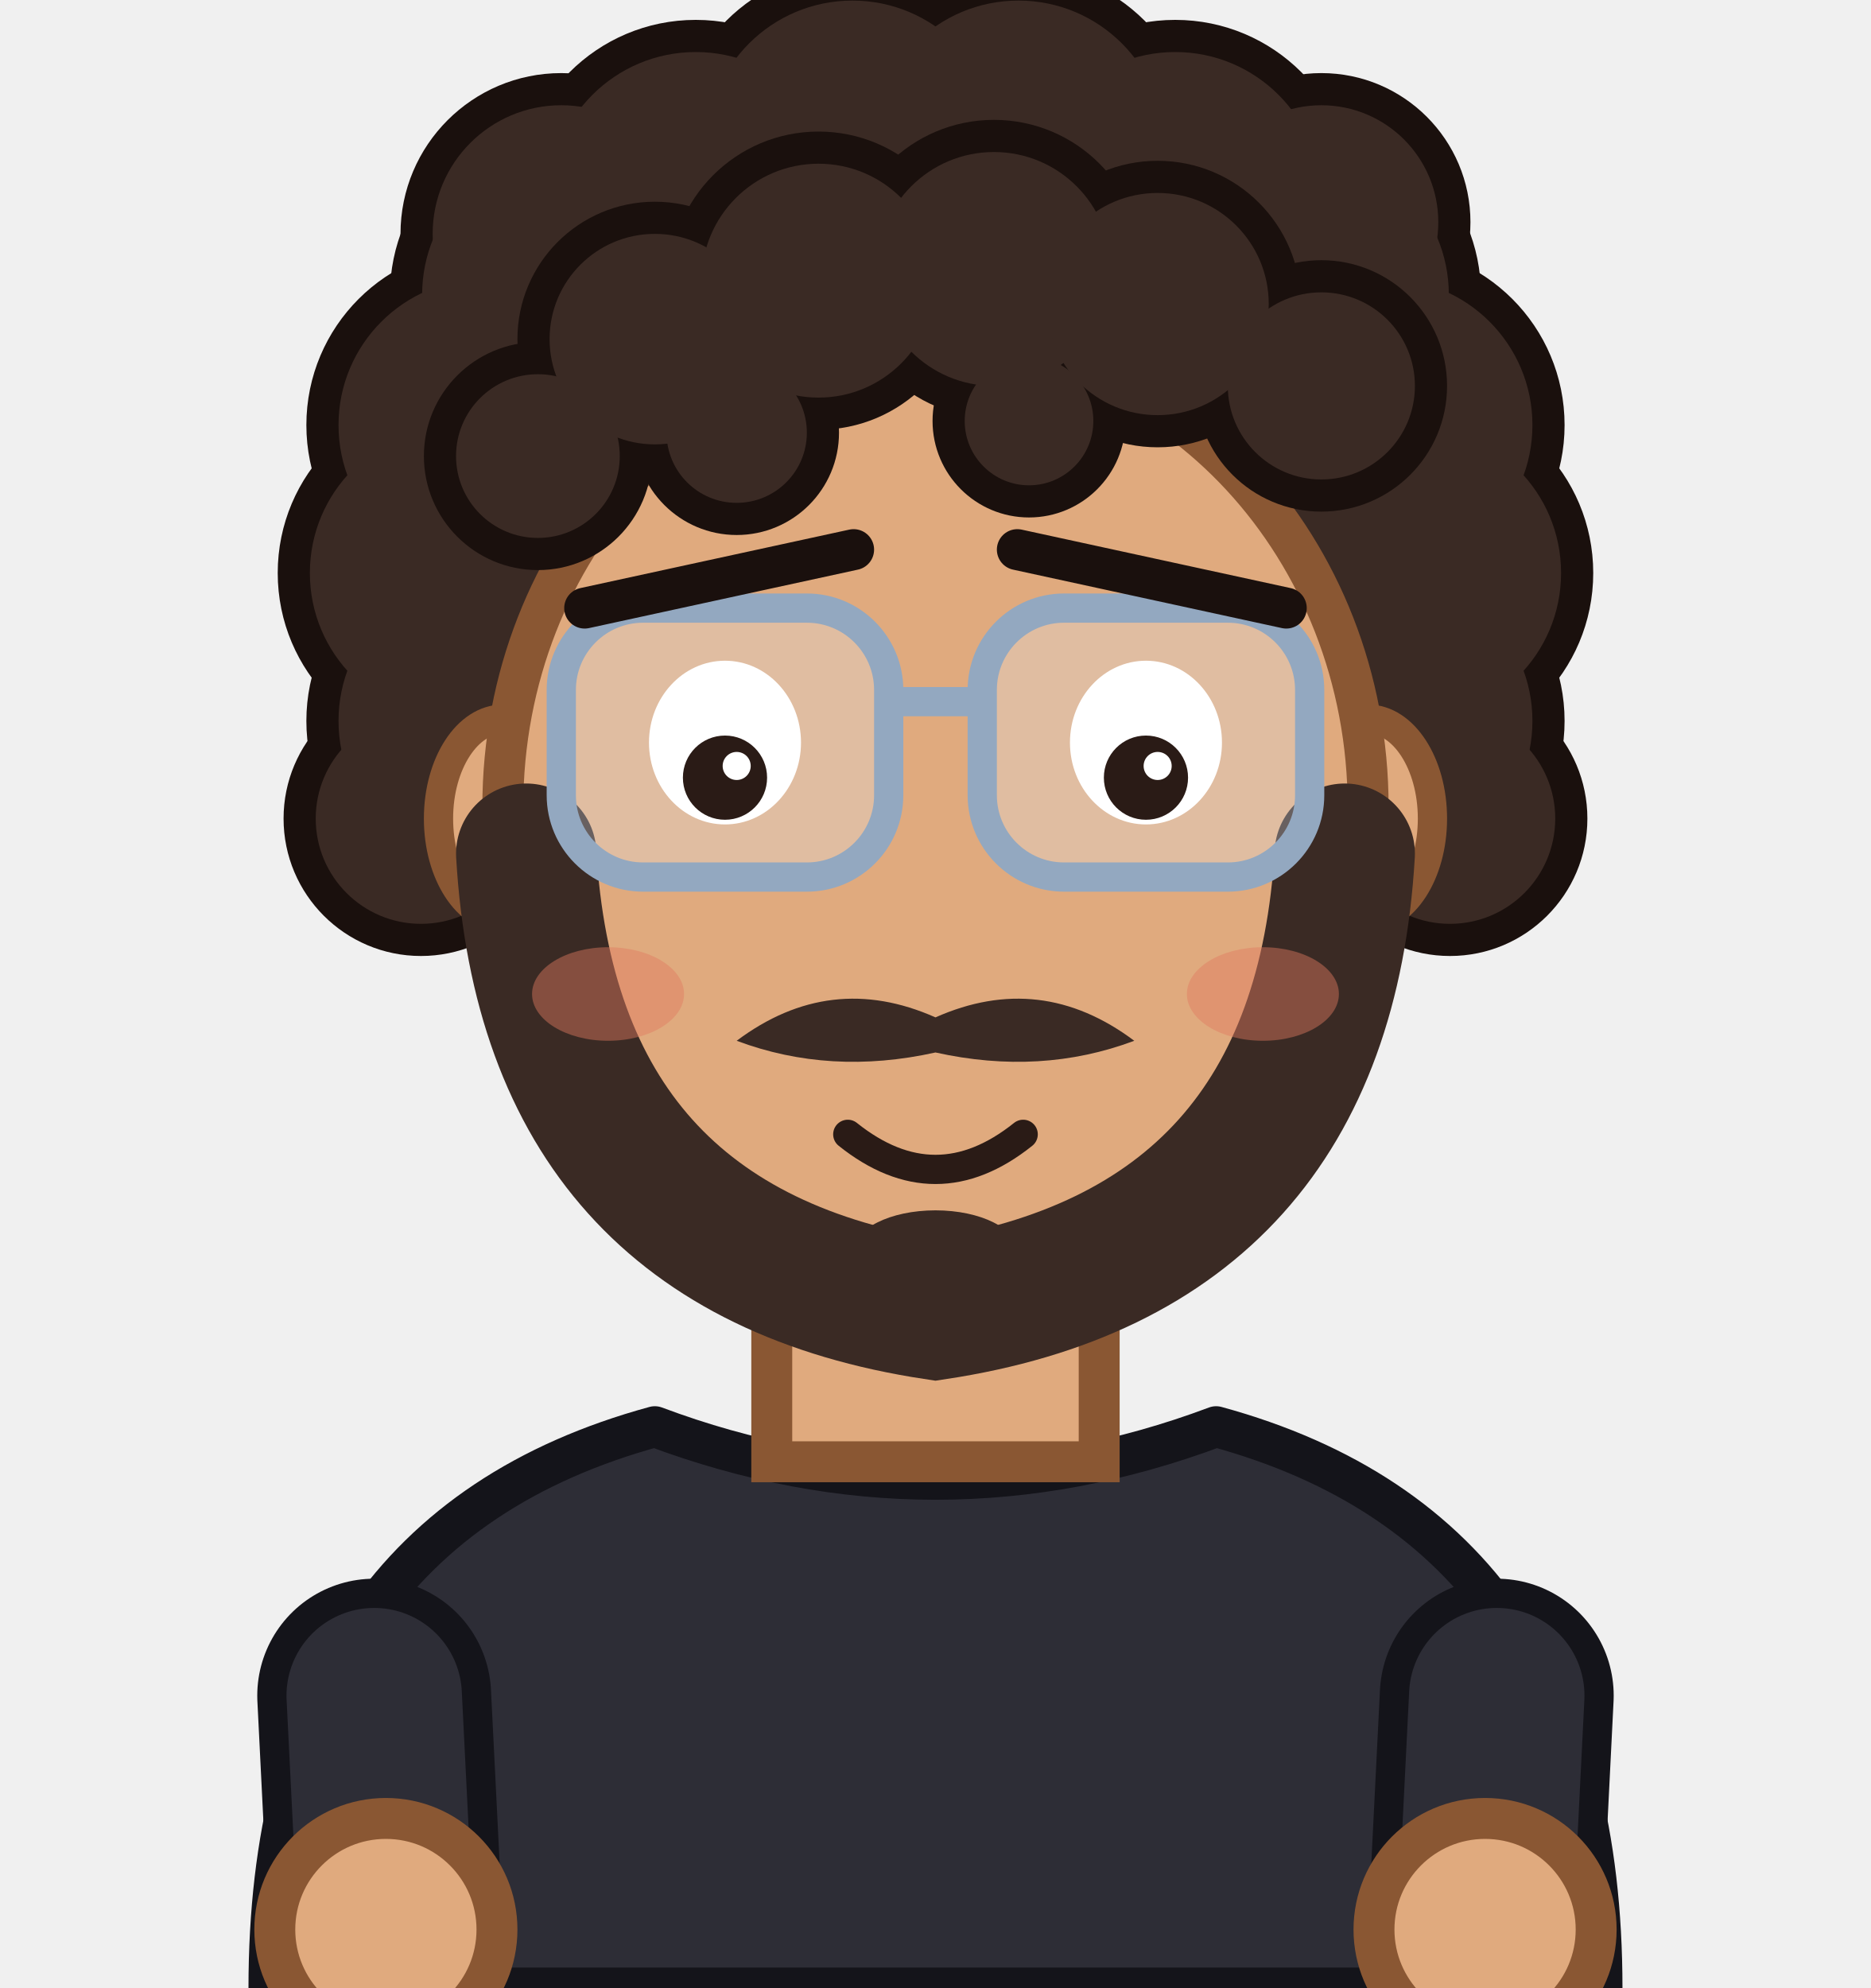
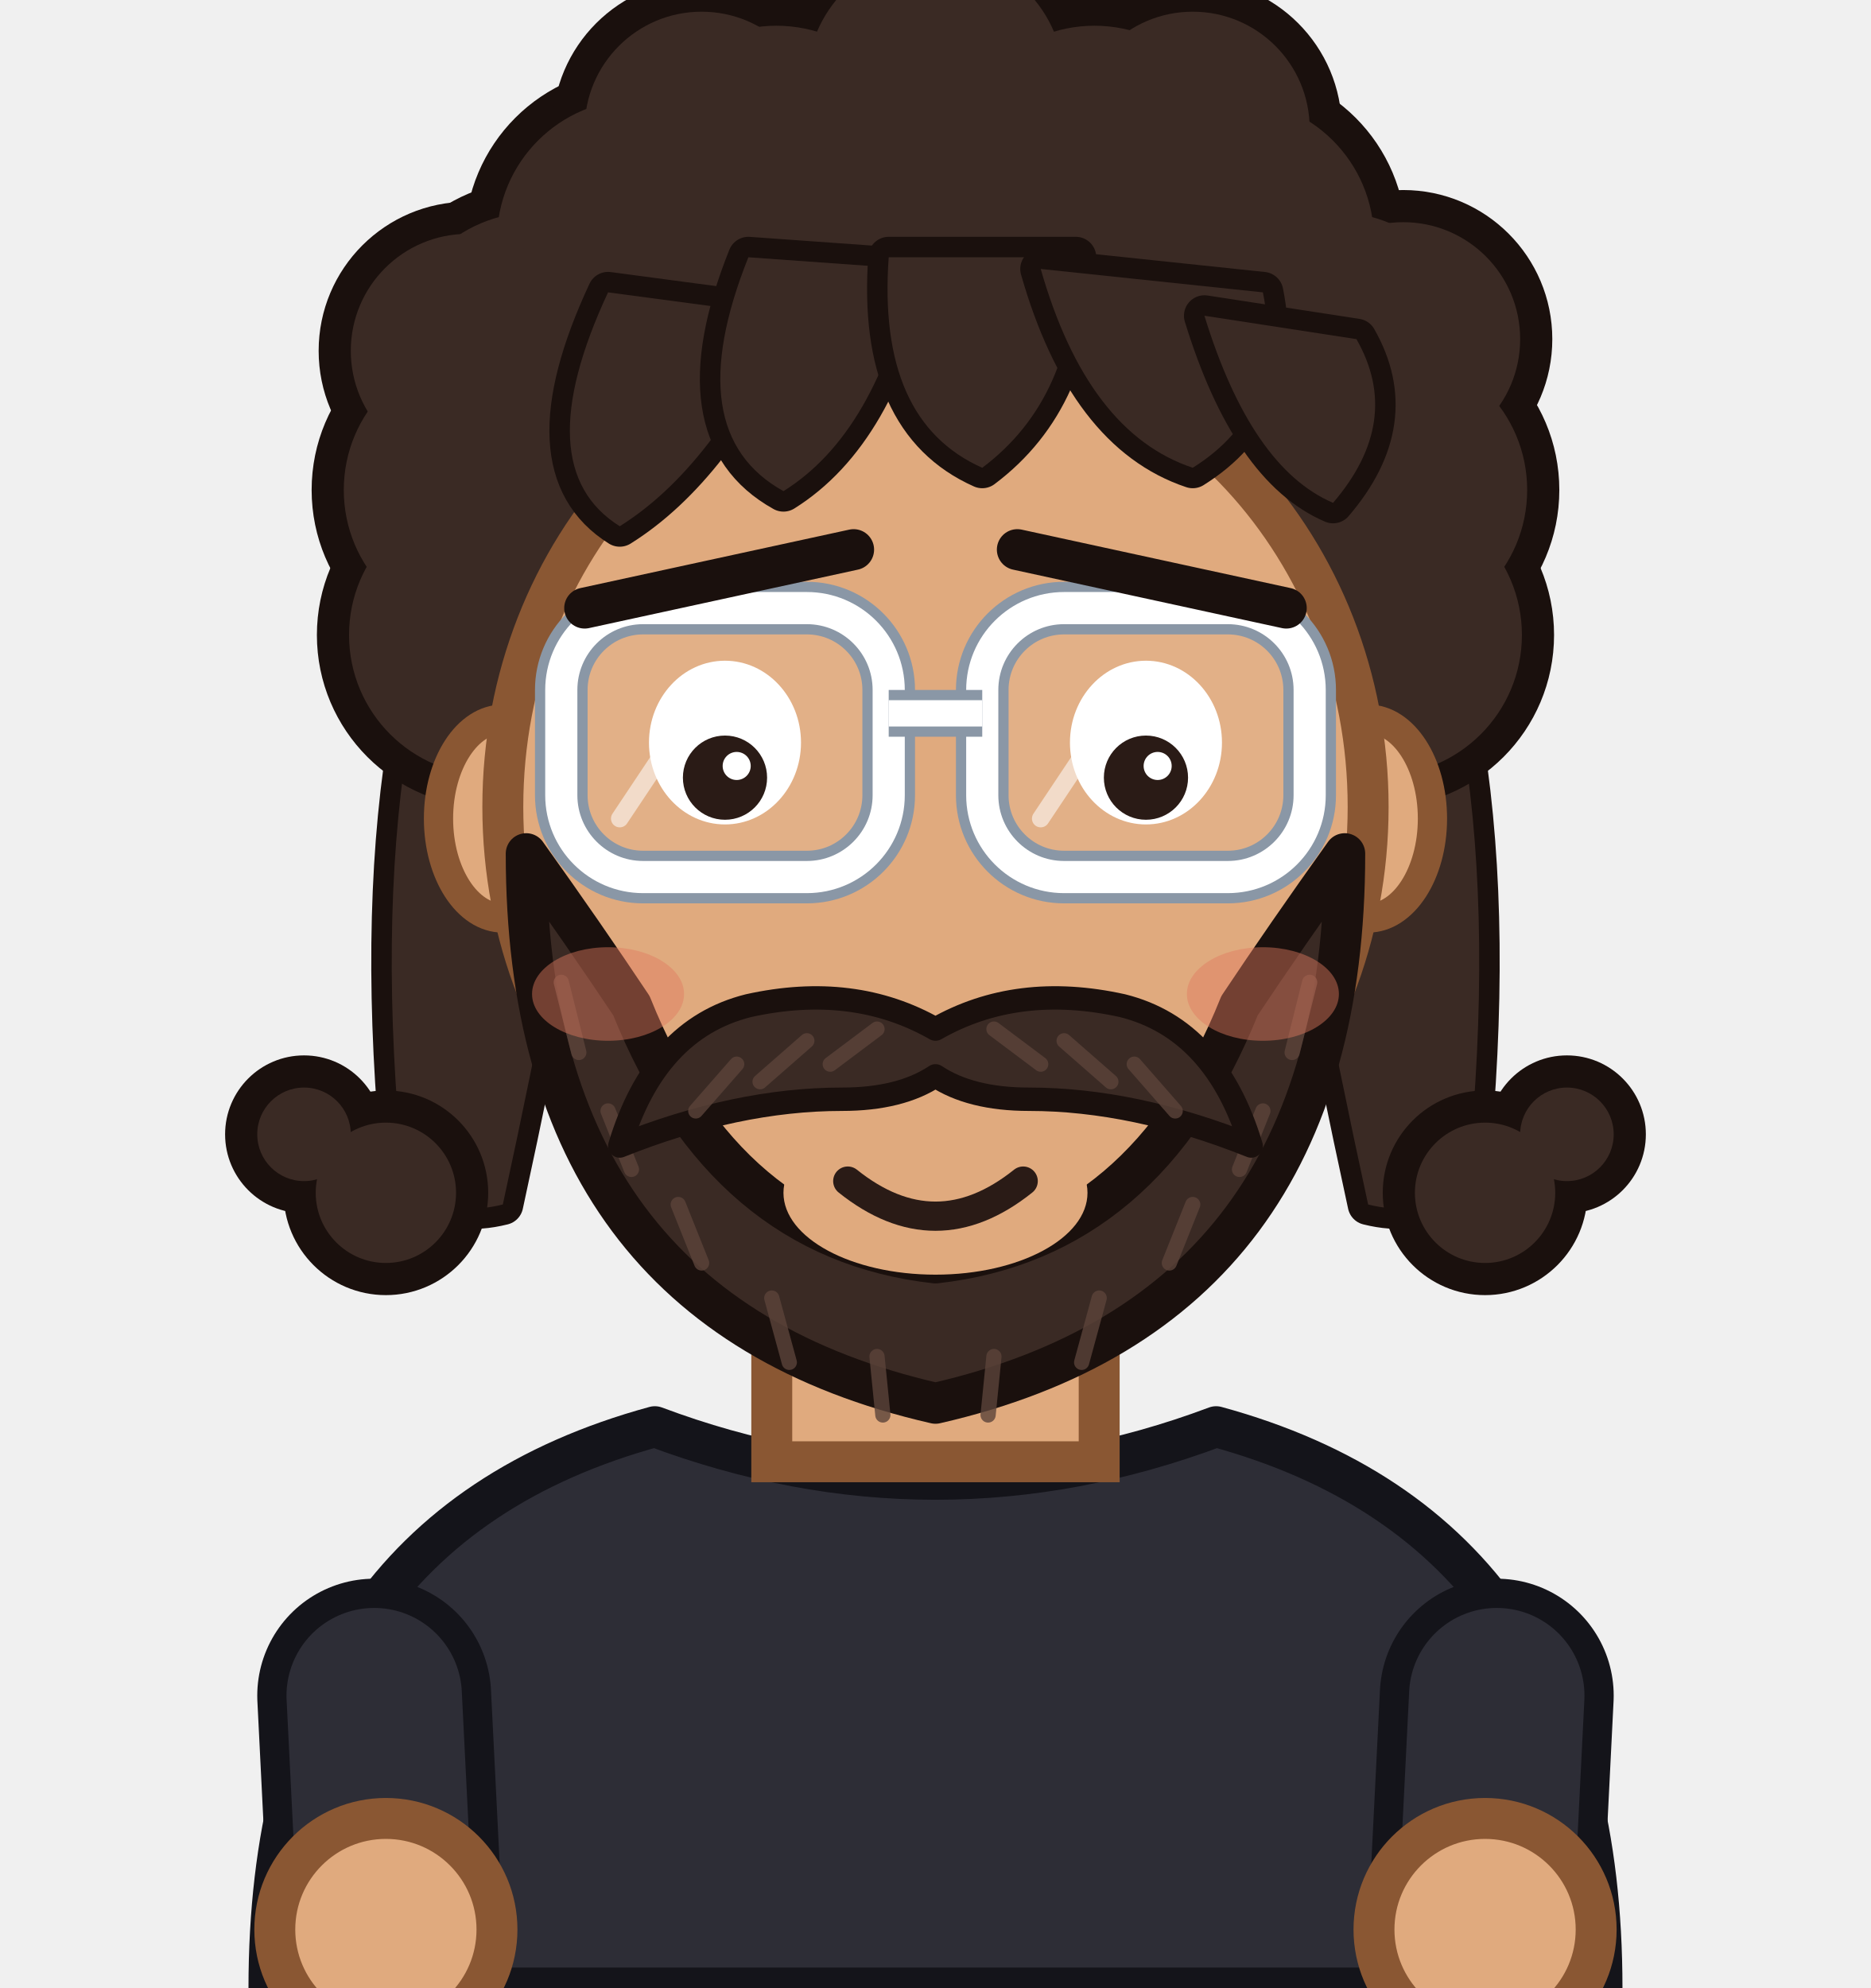
<svg xmlns="http://www.w3.org/2000/svg" viewBox="0 0 320 340" width="320" height="340">
  <g transform="rotate(0 160 250)">
-     <circle cx="82.9" cy="123.3" r="27" fill="#3A2A24" stroke="#1A100D" stroke-width="7" />
-     <circle cx="78.0" cy="98.0" r="27" fill="#3A2A24" stroke="#1A100D" stroke-width="7" />
-     <circle cx="82.9" cy="72.7" r="27" fill="#3A2A24" stroke="#1A100D" stroke-width="7" />
-     <circle cx="97.2" cy="50.4" r="27" fill="#3A2A24" stroke="#1A100D" stroke-width="7" />
-     <circle cx="119.0" cy="33.9" r="27" fill="#3A2A24" stroke="#1A100D" stroke-width="7" />
-     <circle cx="145.8" cy="25.1" r="27" fill="#3A2A24" stroke="#1A100D" stroke-width="7" />
-     <circle cx="174.2" cy="25.1" r="27" fill="#3A2A24" stroke="#1A100D" stroke-width="7" />
-     <circle cx="201.0" cy="33.9" r="27" fill="#3A2A24" stroke="#1A100D" stroke-width="7" />
-     <circle cx="222.8" cy="50.4" r="27" fill="#3A2A24" stroke="#1A100D" stroke-width="7" />
-     <circle cx="237.1" cy="72.7" r="27" fill="#3A2A24" stroke="#1A100D" stroke-width="7" />
-     <circle cx="242.0" cy="98.0" r="27" fill="#3A2A24" stroke="#1A100D" stroke-width="7" />
-     <circle cx="237.1" cy="123.3" r="27" fill="#3A2A24" stroke="#1A100D" stroke-width="7" />
-     <circle cx="72.0" cy="140.0" r="20" fill="#3A2A24" stroke="#1A100D" stroke-width="7" />
-     <circle cx="248.0" cy="140.0" r="20" fill="#3A2A24" stroke="#1A100D" stroke-width="7" />
-     <circle cx="96.0" cy="40.0" r="24" fill="#3A2A24" stroke="#1A100D" stroke-width="7" />
-     <circle cx="226.0" cy="38.0" r="22" fill="#3A2A24" stroke="#1A100D" stroke-width="7" />
-     <circle cx="82.9" cy="123.3" r="25" fill="#3A2A24" />
-     <circle cx="78.0" cy="98.0" r="25" fill="#3A2A24" />
-     <circle cx="82.9" cy="72.7" r="25" fill="#3A2A24" />
-     <circle cx="97.2" cy="50.4" r="25" fill="#3A2A24" />
-     <circle cx="119.0" cy="33.9" r="25" fill="#3A2A24" />
-     <circle cx="145.8" cy="25.1" r="25" fill="#3A2A24" />
-     <circle cx="174.2" cy="25.1" r="25" fill="#3A2A24" />
-     <circle cx="201.0" cy="33.9" r="25" fill="#3A2A24" />
-     <circle cx="222.8" cy="50.4" r="25" fill="#3A2A24" />
-     <circle cx="237.1" cy="72.7" r="25" fill="#3A2A24" />
-     <circle cx="242.0" cy="98.0" r="25" fill="#3A2A24" />
-     <circle cx="237.1" cy="123.3" r="25" fill="#3A2A24" />
-     <circle cx="72.0" cy="140.0" r="18" fill="#3A2A24" />
-     <circle cx="248.0" cy="140.0" r="18" fill="#3A2A24" />
-     <circle cx="96.0" cy="40.0" r="22" fill="#3A2A24" />
-     <circle cx="226.0" cy="38.0" r="20" fill="#3A2A24" />
+     <path d="M92 70 Q62 110 68 190 Q70 210 86 206 Q96 160 104 112 Z" fill="#3A2A24" stroke="#1A100D" stroke-width="7" stroke-linejoin="round" />
+     <path d="M92 70 Q62 110 68 190 Q70 210 86 206 Q96 160 104 112 Z" fill="#3A2A24" />
+     <path d="M228 70 Q258 110 252 190 Q250 210 234 206 Q224 160 216 112 Z" fill="#3A2A24" stroke="#1A100D" stroke-width="7" stroke-linejoin="round" />
+     <path d="M228 70 Q258 110 252 190 Q250 210 234 206 Q224 160 216 112 Z" fill="#3A2A24" />
+     <circle cx="66.0" cy="204.0" r="14" fill="#3A2A24" stroke="#1A100D" stroke-width="7" />
+     <circle cx="52.0" cy="194.0" r="10" fill="#3A2A24" stroke="#1A100D" stroke-width="7" />
+     <circle cx="254.0" cy="204.0" r="14" fill="#3A2A24" stroke="#1A100D" stroke-width="7" />
+     <circle cx="268.0" cy="194.0" r="10" fill="#3A2A24" stroke="#1A100D" stroke-width="7" />
+     <circle cx="66.0" cy="204.0" r="12" fill="#3A2A24" />
+     <circle cx="52.0" cy="194.0" r="8" fill="#3A2A24" />
+     <circle cx="254.0" cy="204.0" r="12" fill="#3A2A24" />
+     <circle cx="268.0" cy="194.0" r="8" fill="#3A2A24" />
+     <circle cx="83.7" cy="108.6" r="26" fill="#3A2A24" stroke="#1A100D" stroke-width="7" />
+     <circle cx="82.8" cy="83.8" r="26" fill="#3A2A24" stroke="#1A100D" stroke-width="7" />
+     <circle cx="91.6" cy="60.3" r="26" fill="#3A2A24" stroke="#1A100D" stroke-width="7" />
+     <circle cx="109.0" cy="41.0" r="26" fill="#3A2A24" stroke="#1A100D" stroke-width="7" />
+     <circle cx="132.8" cy="28.4" r="26" fill="#3A2A24" stroke="#1A100D" stroke-width="7" />
+     <circle cx="160.0" cy="24.0" r="26" fill="#3A2A24" stroke="#1A100D" stroke-width="7" />
+     <circle cx="187.2" cy="28.4" r="26" fill="#3A2A24" stroke="#1A100D" stroke-width="7" />
+     <circle cx="211.0" cy="41.0" r="26" fill="#3A2A24" stroke="#1A100D" stroke-width="7" />
+     <circle cx="228.4" cy="60.3" r="26" fill="#3A2A24" stroke="#1A100D" stroke-width="7" />
+     <circle cx="237.2" cy="83.8" r="26" fill="#3A2A24" stroke="#1A100D" stroke-width="7" />
+     <circle cx="236.3" cy="108.6" r="26" fill="#3A2A24" stroke="#1A100D" stroke-width="7" />
+     <circle cx="80.0" cy="60.0" r="22" fill="#3A2A24" stroke="#1A100D" stroke-width="7" />
+     <circle cx="240.0" cy="58.0" r="22" fill="#3A2A24" stroke="#1A100D" stroke-width="7" />
+     <circle cx="120.0" cy="22.0" r="22" fill="#3A2A24" stroke="#1A100D" stroke-width="7" />
+     <circle cx="160.0" cy="14.0" r="24" fill="#3A2A24" stroke="#1A100D" stroke-width="7" />
+     <circle cx="204.0" cy="22.0" r="22" fill="#3A2A24" stroke="#1A100D" stroke-width="7" />
+     <circle cx="83.7" cy="108.6" r="24" fill="#3A2A24" />
+     <circle cx="82.8" cy="83.8" r="24" fill="#3A2A24" />
+     <circle cx="91.6" cy="60.3" r="24" fill="#3A2A24" />
+     <circle cx="109.0" cy="41.0" r="24" fill="#3A2A24" />
+     <circle cx="132.8" cy="28.4" r="24" fill="#3A2A24" />
+     <circle cx="160.0" cy="24.0" r="24" fill="#3A2A24" />
+     <circle cx="187.2" cy="28.4" r="24" fill="#3A2A24" />
+     <circle cx="211.0" cy="41.0" r="24" fill="#3A2A24" />
+     <circle cx="228.4" cy="60.3" r="24" fill="#3A2A24" />
+     <circle cx="237.2" cy="83.8" r="24" fill="#3A2A24" />
+     <circle cx="236.3" cy="108.6" r="24" fill="#3A2A24" />
+     <circle cx="80.0" cy="60.0" r="20" fill="#3A2A24" />
+     <circle cx="240.0" cy="58.0" r="20" fill="#3A2A24" />
+     <circle cx="120.0" cy="22.0" r="20" fill="#3A2A24" />
+     <circle cx="160.0" cy="14.0" r="22" fill="#3A2A24" />
+     <circle cx="204.0" cy="22.0" r="20" fill="#3A2A24" />
    <path d="M46 340 Q46 262 112 244 Q160 262 208 244 Q274 262 274 340 Z" fill="#2D2D36" stroke="#14141A" stroke-width="7" stroke-linejoin="round" />
    <rect x="132" y="210" width="56" height="40" fill="#E0AA7E" stroke="#8A5733" stroke-width="7" />
    <ellipse cx="86" cy="140" rx="11" ry="17" fill="#E0AA7E" stroke="#8A5733" stroke-width="5" />
    <ellipse cx="234" cy="140" rx="11" ry="17" fill="#E0AA7E" stroke="#8A5733" stroke-width="5" />
    <ellipse cx="160" cy="138" rx="74" ry="80" fill="#E0AA7E" stroke="#8A5733" stroke-width="7" />
-     <path d="M90 146 Q94 214 160 224 Q226 214 230 146" fill="none" stroke="#3A2A24" stroke-width="24" stroke-linecap="round" />
-     <path d="M126 178 Q142 166 160 174 Q178 166 194 178 Q178 184 160 180 Q142 184 126 178 Z" fill="#3A2A24" />
-     <ellipse cx="160" cy="214" rx="14" ry="7" fill="#3A2A24" />
+     <path d="M90 146 Q90 224 160 240 Q230 224 230 146 Q220 160 212 172 Q196 212 160 216 Q124 212 108 172 Q100 160 90 146 Z" fill="#3A2A24" stroke="#1A100D" stroke-width="7" stroke-linejoin="round" />
+     <path d="M104 190 l4 10" stroke="#5B433A" stroke-width="2.6" stroke-linecap="round" opacity=".8" />
+     <path d="M116 206 l4 10" stroke="#5B433A" stroke-width="2.6" stroke-linecap="round" opacity=".8" />
+     <path d="M132 222 l3 11" stroke="#5B433A" stroke-width="2.6" stroke-linecap="round" opacity=".8" />
+     <path d="M150 232 l1 10" stroke="#5B433A" stroke-width="2.6" stroke-linecap="round" opacity=".8" />
+     <path d="M170 232 l-1 10" stroke="#5B433A" stroke-width="2.6" stroke-linecap="round" opacity=".8" />
+     <path d="M188 222 l-3 11" stroke="#5B433A" stroke-width="2.6" stroke-linecap="round" opacity=".8" />
+     <path d="M204 206 l-4 10" stroke="#5B433A" stroke-width="2.6" stroke-linecap="round" opacity=".8" />
+     <path d="M216 190 l-4 10" stroke="#5B433A" stroke-width="2.6" stroke-linecap="round" opacity=".8" />
+     <path d="M96 168 l3 12" stroke="#5B433A" stroke-width="2.6" stroke-linecap="round" opacity=".8" />
+     <path d="M224 168 l-3 12" stroke="#5B433A" stroke-width="2.6" stroke-linecap="round" opacity=".8" />
+     <path d="M160 176 Q146 168 128 172 Q112 176 106 196 Q126 188 144 188 Q154 188 160 184 Q166 188 176 188 Q194 188 214 196 Q208 176 192 172 Q174 168 160 176 Z" fill="#3A2A24" stroke="#1A100D" stroke-width="4" stroke-linejoin="round" />
+     <path d="M150 176 l-8 6" stroke="#5B433A" stroke-width="2.6" stroke-linecap="round" opacity=".8" />
+     <path d="M138 178 l-8 7" stroke="#5B433A" stroke-width="2.6" stroke-linecap="round" opacity=".8" />
+     <path d="M126 182 l-7 8" stroke="#5B433A" stroke-width="2.6" stroke-linecap="round" opacity=".8" />
+     <path d="M170 176 l8 6" stroke="#5B433A" stroke-width="2.6" stroke-linecap="round" opacity=".8" />
+     <path d="M182 178 l8 7" stroke="#5B433A" stroke-width="2.6" stroke-linecap="round" opacity=".8" />
+     <path d="M194 182 l7 8" stroke="#5B433A" stroke-width="2.6" stroke-linecap="round" opacity=".8" />
+     <ellipse cx="160" cy="204" rx="26" ry="14" fill="#E0AA7E" />
    <ellipse cx="104" cy="170" rx="13" ry="8" fill="#E0795F" opacity=".45" />
    <ellipse cx="216" cy="170" rx="13" ry="8" fill="#E0795F" opacity=".45" />
-     <rect x="96" y="104" width="56" height="46" rx="14" fill="#DDEBFA" fill-opacity=".28" stroke="#93A8C0" stroke-width="5" />
-     <rect x="168" y="104" width="56" height="46" rx="14" fill="#DDEBFA" fill-opacity=".28" stroke="#93A8C0" stroke-width="5" />
-     <path d="M152 120 H168" stroke="#93A8C0" stroke-width="5" />
+     <rect x="96" y="104" width="56" height="46" rx="14" fill="#FFFFFF" fill-opacity=".07" stroke="#8A97A6" stroke-width="9" />
+     <rect x="96" y="104" width="56" height="46" rx="14" fill="none" stroke="#FFFFFF" stroke-width="5.5" />
+     <path d="M106 140 L122 116" stroke="#fff" stroke-width="3" stroke-linecap="round" opacity=".55" />
+     <rect x="168" y="104" width="56" height="46" rx="14" fill="#FFFFFF" fill-opacity=".07" stroke="#8A97A6" stroke-width="9" />
+     <rect x="168" y="104" width="56" height="46" rx="14" fill="none" stroke="#FFFFFF" stroke-width="5.5" />
+     <path d="M178 140 L194 116" stroke="#fff" stroke-width="3" stroke-linecap="round" opacity=".55" />
+     <path d="M152 122 H168" stroke="#8A97A6" stroke-width="8" />
+     <path d="M152 122 H168" stroke="#fff" stroke-width="4.5" />
    <ellipse cx="124" cy="127" rx="13" ry="14" fill="#fff" />
    <circle cx="124" cy="133" r="7.2" fill="#2A1B16" />
    <circle cx="126" cy="131" r="2.4" fill="#fff" />
    <ellipse cx="196" cy="127" rx="13" ry="14" fill="#fff" />
    <circle cx="196" cy="133" r="7.2" fill="#2A1B16" />
    <circle cx="198" cy="131" r="2.4" fill="#fff" />
    <path d="M100 104 L146 94" stroke="#1A100D" stroke-width="7" stroke-linecap="round" />
    <path d="M220 104 L174 94" stroke="#1A100D" stroke-width="7" stroke-linecap="round" />
-     <path d="M145 194 Q160 206 175 194" fill="none" stroke="#2A1B16" stroke-width="5" stroke-linecap="round" />
-     <circle cx="112.0" cy="58.0" r="20" fill="#3A2A24" stroke="#1A100D" stroke-width="7" />
-     <circle cx="140.0" cy="48.0" r="22" fill="#3A2A24" stroke="#1A100D" stroke-width="7" />
-     <circle cx="170.0" cy="46.0" r="22" fill="#3A2A24" stroke="#1A100D" stroke-width="7" />
-     <circle cx="198.0" cy="52.0" r="21" fill="#3A2A24" stroke="#1A100D" stroke-width="7" />
-     <circle cx="226.0" cy="66.0" r="18" fill="#3A2A24" stroke="#1A100D" stroke-width="7" />
-     <circle cx="92.0" cy="78.0" r="16" fill="#3A2A24" stroke="#1A100D" stroke-width="7" />
-     <circle cx="126.0" cy="74.0" r="14" fill="#3A2A24" stroke="#1A100D" stroke-width="7" />
-     <circle cx="176.0" cy="72.0" r="13" fill="#3A2A24" stroke="#1A100D" stroke-width="7" />
-     <circle cx="112.0" cy="58.0" r="18" fill="#3A2A24" />
-     <circle cx="140.0" cy="48.0" r="20" fill="#3A2A24" />
-     <circle cx="170.0" cy="46.0" r="20" fill="#3A2A24" />
-     <circle cx="198.0" cy="52.0" r="19" fill="#3A2A24" />
-     <circle cx="226.0" cy="66.0" r="16" fill="#3A2A24" />
-     <circle cx="92.0" cy="78.0" r="14" fill="#3A2A24" />
-     <circle cx="126.0" cy="74.0" r="12" fill="#3A2A24" />
-     <circle cx="176.0" cy="72.0" r="11" fill="#3A2A24" />
+     <path d="M145 202 Q160 214 175 202" fill="none" stroke="#2A1B16" stroke-width="5" stroke-linecap="round" />
+     <path d="M104 50 Q90 80 106 90 Q122 80 134 54 Z" fill="#3A2A24" stroke="#1A100D" stroke-width="7" stroke-linejoin="round" />
+     <path d="M104 50 Q90 80 106 90 Q122 80 134 54 Z" fill="#3A2A24" />
+     <path d="M128 44 Q116 74 134 84 Q150 74 156 46 Z" fill="#3A2A24" stroke="#1A100D" stroke-width="7" stroke-linejoin="round" />
+     <path d="M128 44 Q116 74 134 84 Q150 74 156 46 Z" fill="#3A2A24" />
+     <path d="M152 44 Q150 72 168 80 Q184 68 184 44 Z" fill="#3A2A24" stroke="#1A100D" stroke-width="7" stroke-linejoin="round" />
+     <path d="M152 44 Q150 72 168 80 Q184 68 184 44 Z" fill="#3A2A24" />
+     <path d="M178 46 Q186 74 204 80 Q220 70 216 50 Z" fill="#3A2A24" stroke="#1A100D" stroke-width="7" stroke-linejoin="round" />
+     <path d="M178 46 Q186 74 204 80 Q220 70 216 50 Z" fill="#3A2A24" />
+     <path d="M206 54 Q214 80 228 86 Q240 72 232 58 Z" fill="#3A2A24" stroke="#1A100D" stroke-width="7" stroke-linejoin="round" />
+     <path d="M206 54 Q214 80 228 86 Q240 72 232 58 Z" fill="#3A2A24" />
    <path d="M64 290 L66 330" stroke="#14141A" stroke-width="40" stroke-linecap="round" />
    <path d="M64 290 L66 330" stroke="#2D2D36" stroke-width="30" stroke-linecap="round" />
    <circle cx="66" cy="330" r="19" fill="#E0AA7E" stroke="#8A5733" stroke-width="7" />
    <path d="M256 290 L254 330" stroke="#14141A" stroke-width="40" stroke-linecap="round" />
    <path d="M256 290 L254 330" stroke="#2D2D36" stroke-width="30" stroke-linecap="round" />
    <circle cx="254" cy="330" r="19" fill="#E0AA7E" stroke="#8A5733" stroke-width="7" />
  </g>
</svg>
